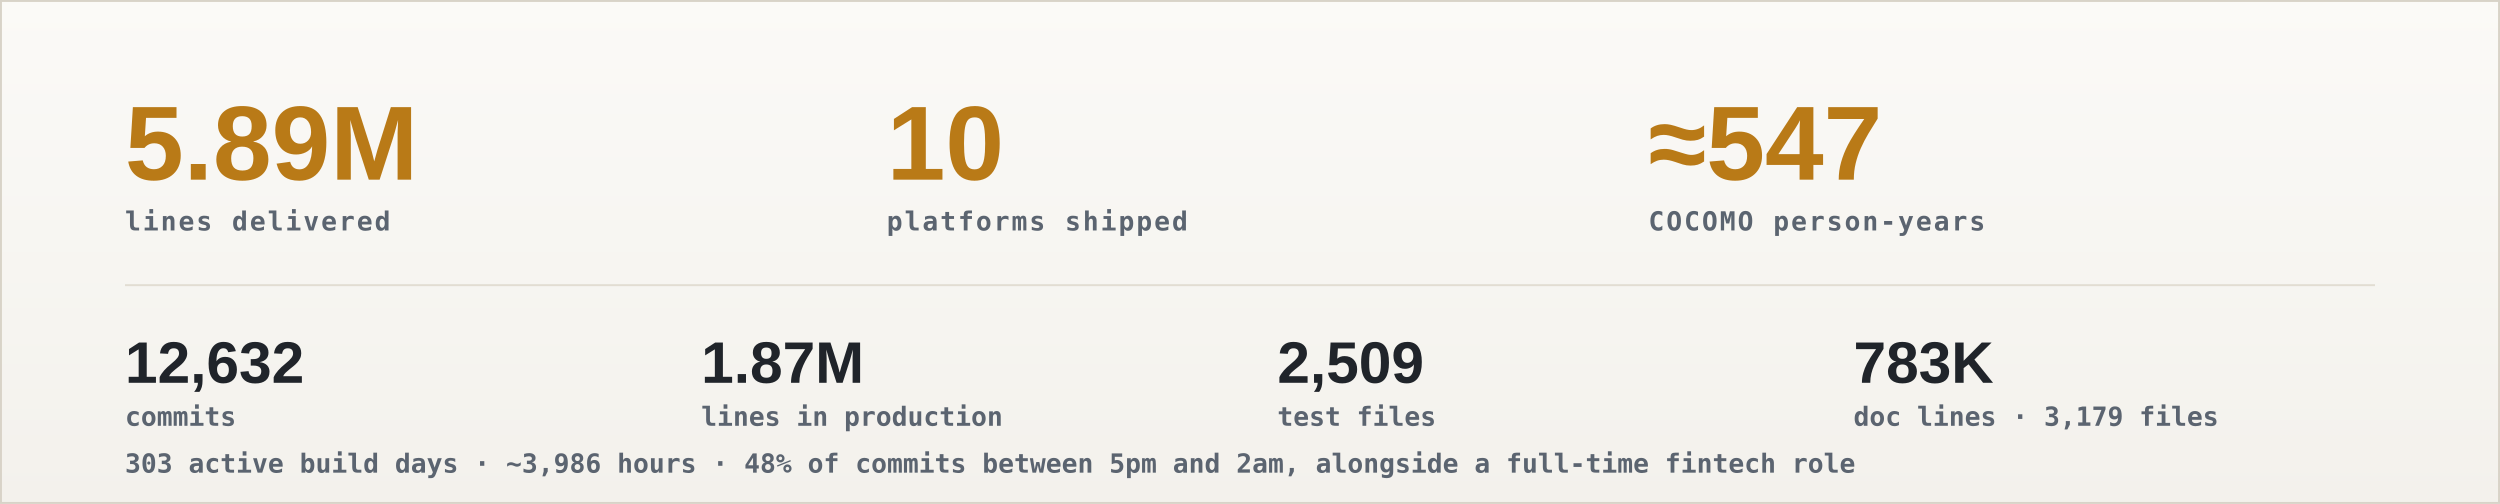
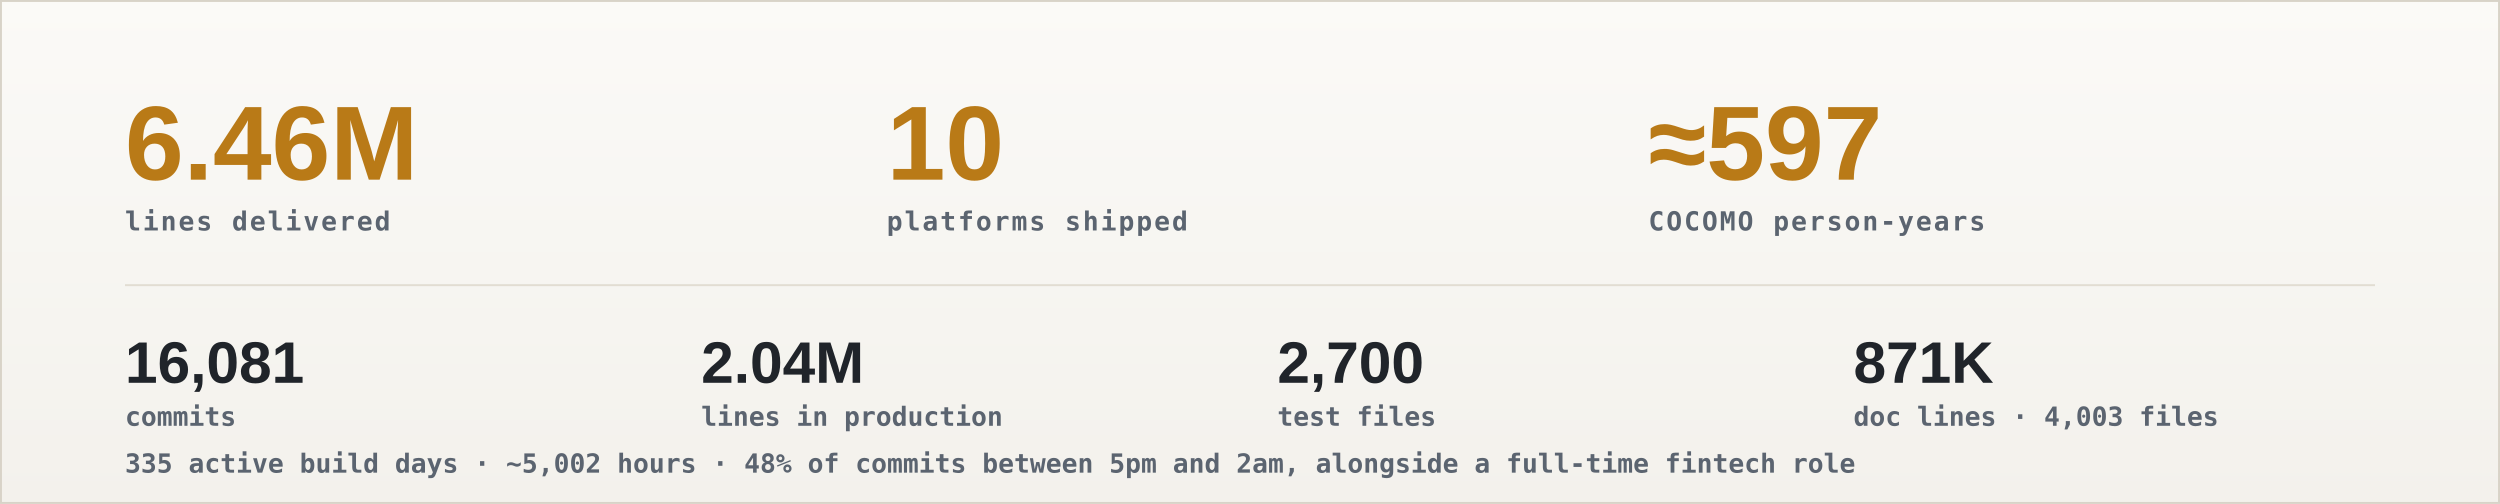
- <svg xmlns="http://www.w3.org/2000/svg" width="1280" height="258" viewBox="0 0 1280 258" role="img" aria-label="5.89M lines delivered, 10 platforms shipped, about 547 COCOMO person-years. 12,632 commits, 1.87M lines in production, 2,509 test files, 783K doc lines. 303 active days, about 3,986 hours, 48 percent between 5pm and 2am">
+ <svg xmlns="http://www.w3.org/2000/svg" width="1280" height="258" viewBox="0 0 1280 258" role="img" aria-label="6.46M lines delivered, 10 platforms shipped, about 597 COCOMO person-years. 16,081 commits, 2.04M lines in production, 2,700 test files, 871K doc lines. 335 active days, about 5,002 hours, 48 percent between 5pm and 2am">
  <defs>
    <linearGradient id="g" x1="0" y1="0" x2="0" y2="1">
      <stop offset="0" stop-color="#fbfaf7" />
      <stop offset="1" stop-color="#f3f1ec" />
    </linearGradient>
  </defs>
  <rect width="1280" height="258" fill="url(#g)" />
  <rect x="0.5" y="0.5" width="1279" height="257" fill="none" stroke="#d8d3c8" />
-   <text x="64" y="92" font-family="Avenir Next, Helvetica Neue, Arial, sans-serif" font-size="54" font-weight="700" fill="#b97a17">5.89M</text>
+   <text x="64" y="92" font-family="Avenir Next, Helvetica Neue, Arial, sans-serif" font-size="54" font-weight="700" fill="#b97a17">6.46M</text>
  <text x="64" y="118" font-family="SF Mono, Menlo, Consolas, monospace" font-size="13.5" font-weight="600" letter-spacing="1" fill="#5b6470">lines delivered</text>
  <text x="454" y="92" font-family="Avenir Next, Helvetica Neue, Arial, sans-serif" font-size="54" font-weight="700" fill="#b97a17">10</text>
  <text x="454" y="118" font-family="SF Mono, Menlo, Consolas, monospace" font-size="13.5" font-weight="600" letter-spacing="1" fill="#5b6470">platforms shipped</text>
-   <text x="844" y="92" font-family="Avenir Next, Helvetica Neue, Arial, sans-serif" font-size="54" font-weight="700" fill="#b97a17">≈547</text>
+   <text x="844" y="92" font-family="Avenir Next, Helvetica Neue, Arial, sans-serif" font-size="54" font-weight="700" fill="#b97a17">≈597</text>
  <text x="844" y="118" font-family="SF Mono, Menlo, Consolas, monospace" font-size="13.5" font-weight="600" letter-spacing="1" fill="#5b6470">COCOMO person-years</text>
  <line x1="64" y1="146" x2="1216" y2="146" stroke="#e2ddd2" />
-   <text x="64" y="196" font-family="Avenir Next, Helvetica Neue, Arial, sans-serif" font-size="30" font-weight="700" fill="#20242a">12,632</text>
+   <text x="64" y="196" font-family="Avenir Next, Helvetica Neue, Arial, sans-serif" font-size="30" font-weight="700" fill="#20242a">16,081</text>
  <text x="64" y="218" font-family="SF Mono, Menlo, Consolas, monospace" font-size="13.5" font-weight="600" fill="#5b6470">commits</text>
-   <text x="359" y="196" font-family="Avenir Next, Helvetica Neue, Arial, sans-serif" font-size="30" font-weight="700" fill="#20242a">1.87M</text>
+   <text x="359" y="196" font-family="Avenir Next, Helvetica Neue, Arial, sans-serif" font-size="30" font-weight="700" fill="#20242a">2.04M</text>
  <text x="359" y="218" font-family="SF Mono, Menlo, Consolas, monospace" font-size="13.5" font-weight="600" fill="#5b6470">lines in production</text>
-   <text x="654" y="196" font-family="Avenir Next, Helvetica Neue, Arial, sans-serif" font-size="30" font-weight="700" fill="#20242a">2,509</text>
+   <text x="654" y="196" font-family="Avenir Next, Helvetica Neue, Arial, sans-serif" font-size="30" font-weight="700" fill="#20242a">2,700</text>
  <text x="654" y="218" font-family="SF Mono, Menlo, Consolas, monospace" font-size="13.5" font-weight="600" fill="#5b6470">test files</text>
-   <text x="949" y="196" font-family="Avenir Next, Helvetica Neue, Arial, sans-serif" font-size="30" font-weight="700" fill="#20242a">783K</text>
-   <text x="949" y="218" font-family="SF Mono, Menlo, Consolas, monospace" font-size="13.5" font-weight="600" fill="#5b6470">doc lines · 3,179 files</text>
-   <text x="64" y="242" font-family="SF Mono, Menlo, Consolas, monospace" font-size="13.5" font-weight="600" fill="#5b6470">303 active build days · ~3,986 hours · 48% of commits between 5pm and 2am, alongside a full-time fintech role</text>
+   <text x="949" y="196" font-family="Avenir Next, Helvetica Neue, Arial, sans-serif" font-size="30" font-weight="700" fill="#20242a">871K</text>
+   <text x="949" y="218" font-family="SF Mono, Menlo, Consolas, monospace" font-size="13.5" font-weight="600" fill="#5b6470">doc lines · 4,003 files</text>
+   <text x="64" y="242" font-family="SF Mono, Menlo, Consolas, monospace" font-size="13.5" font-weight="600" fill="#5b6470">335 active build days · ~5,002 hours · 48% of commits between 5pm and 2am, alongside a full-time fintech role</text>
</svg>
